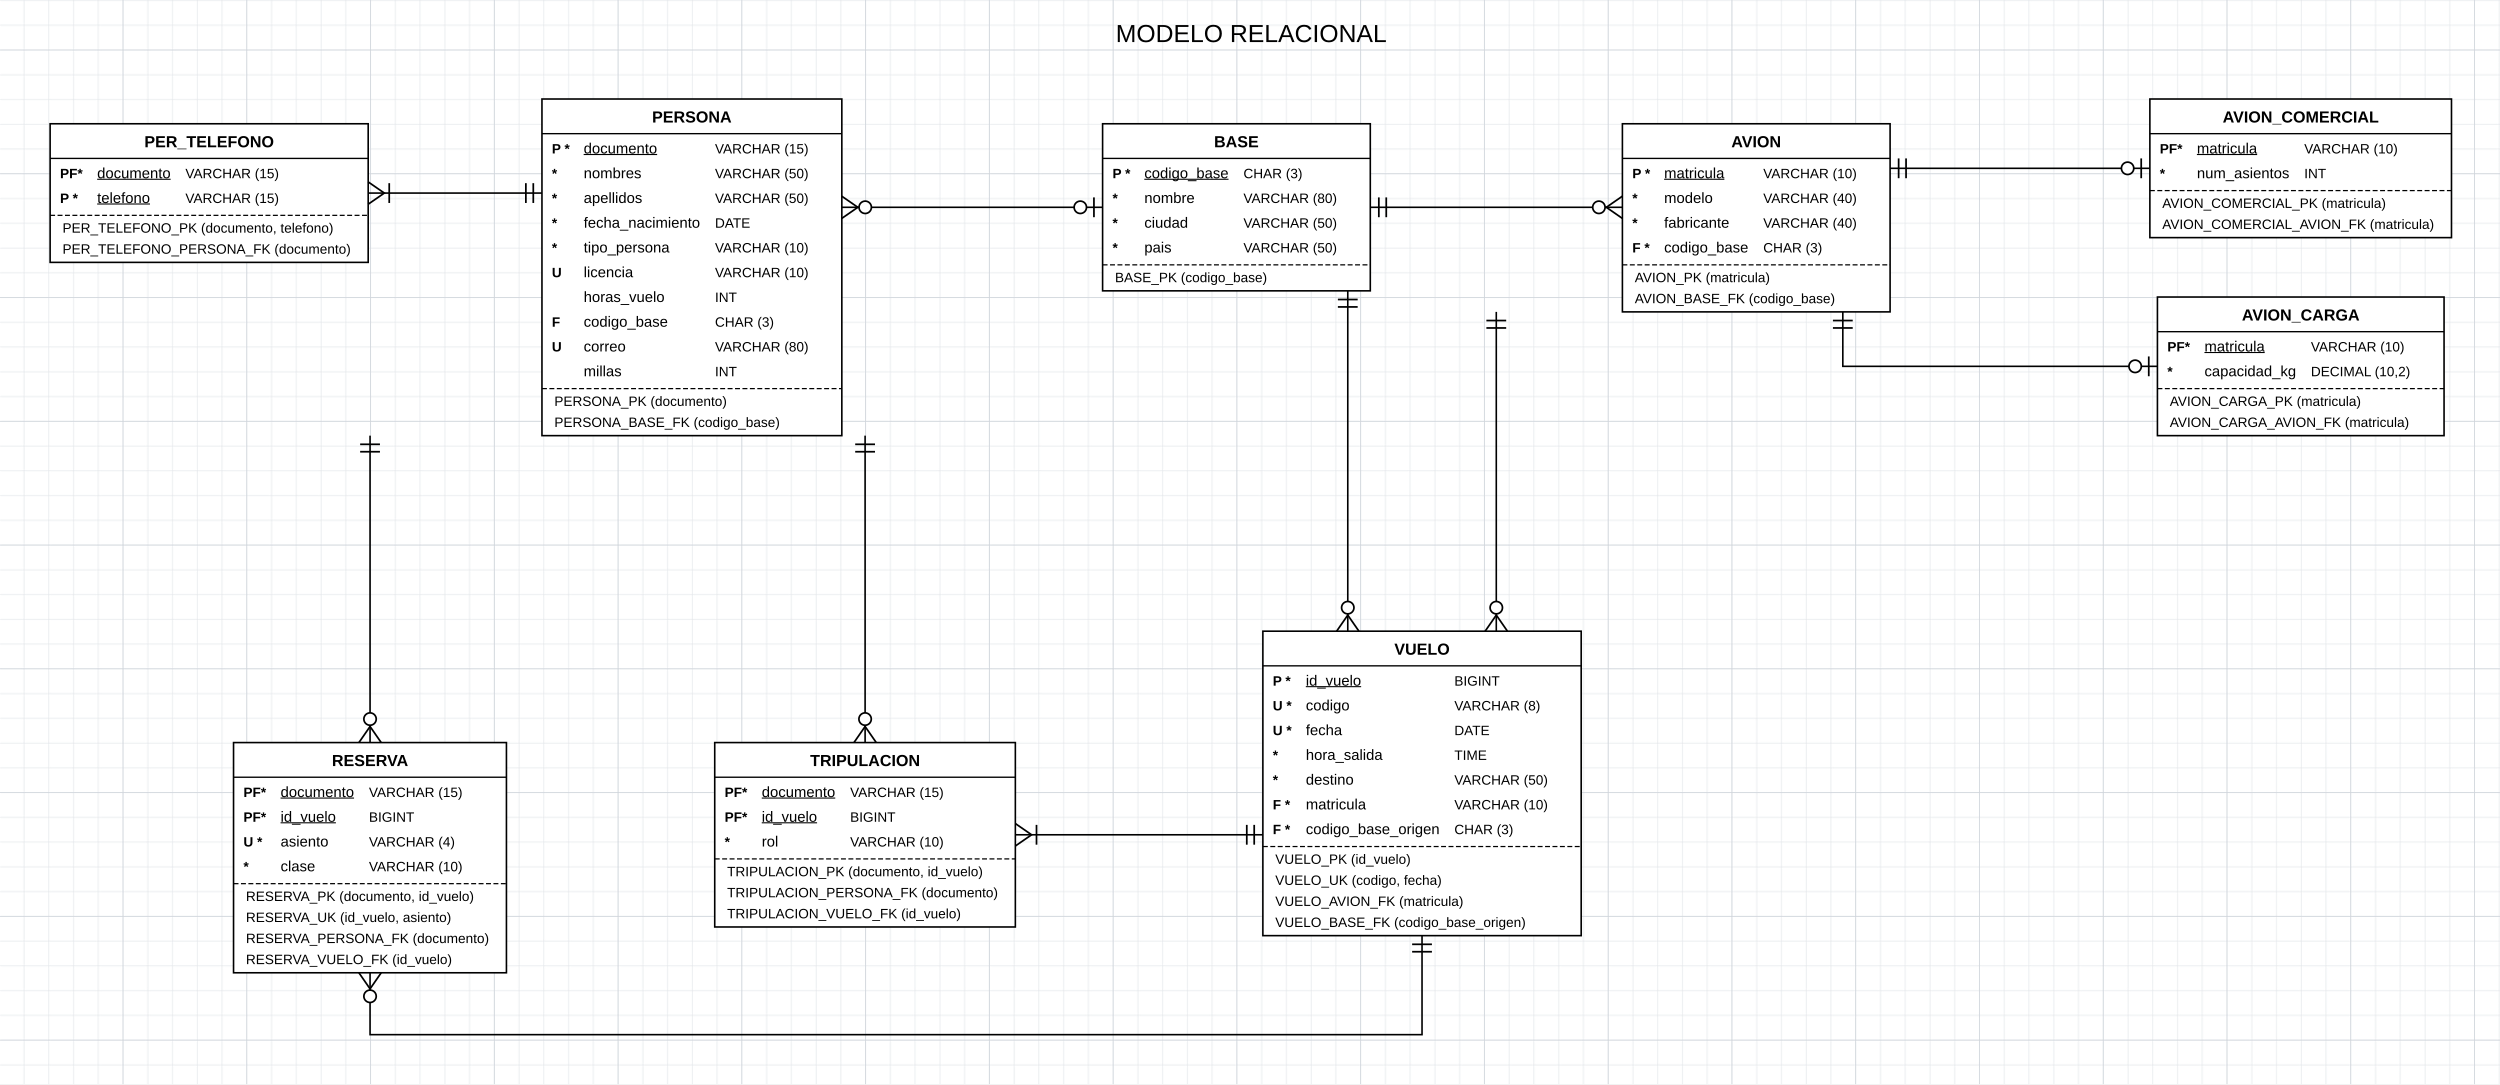
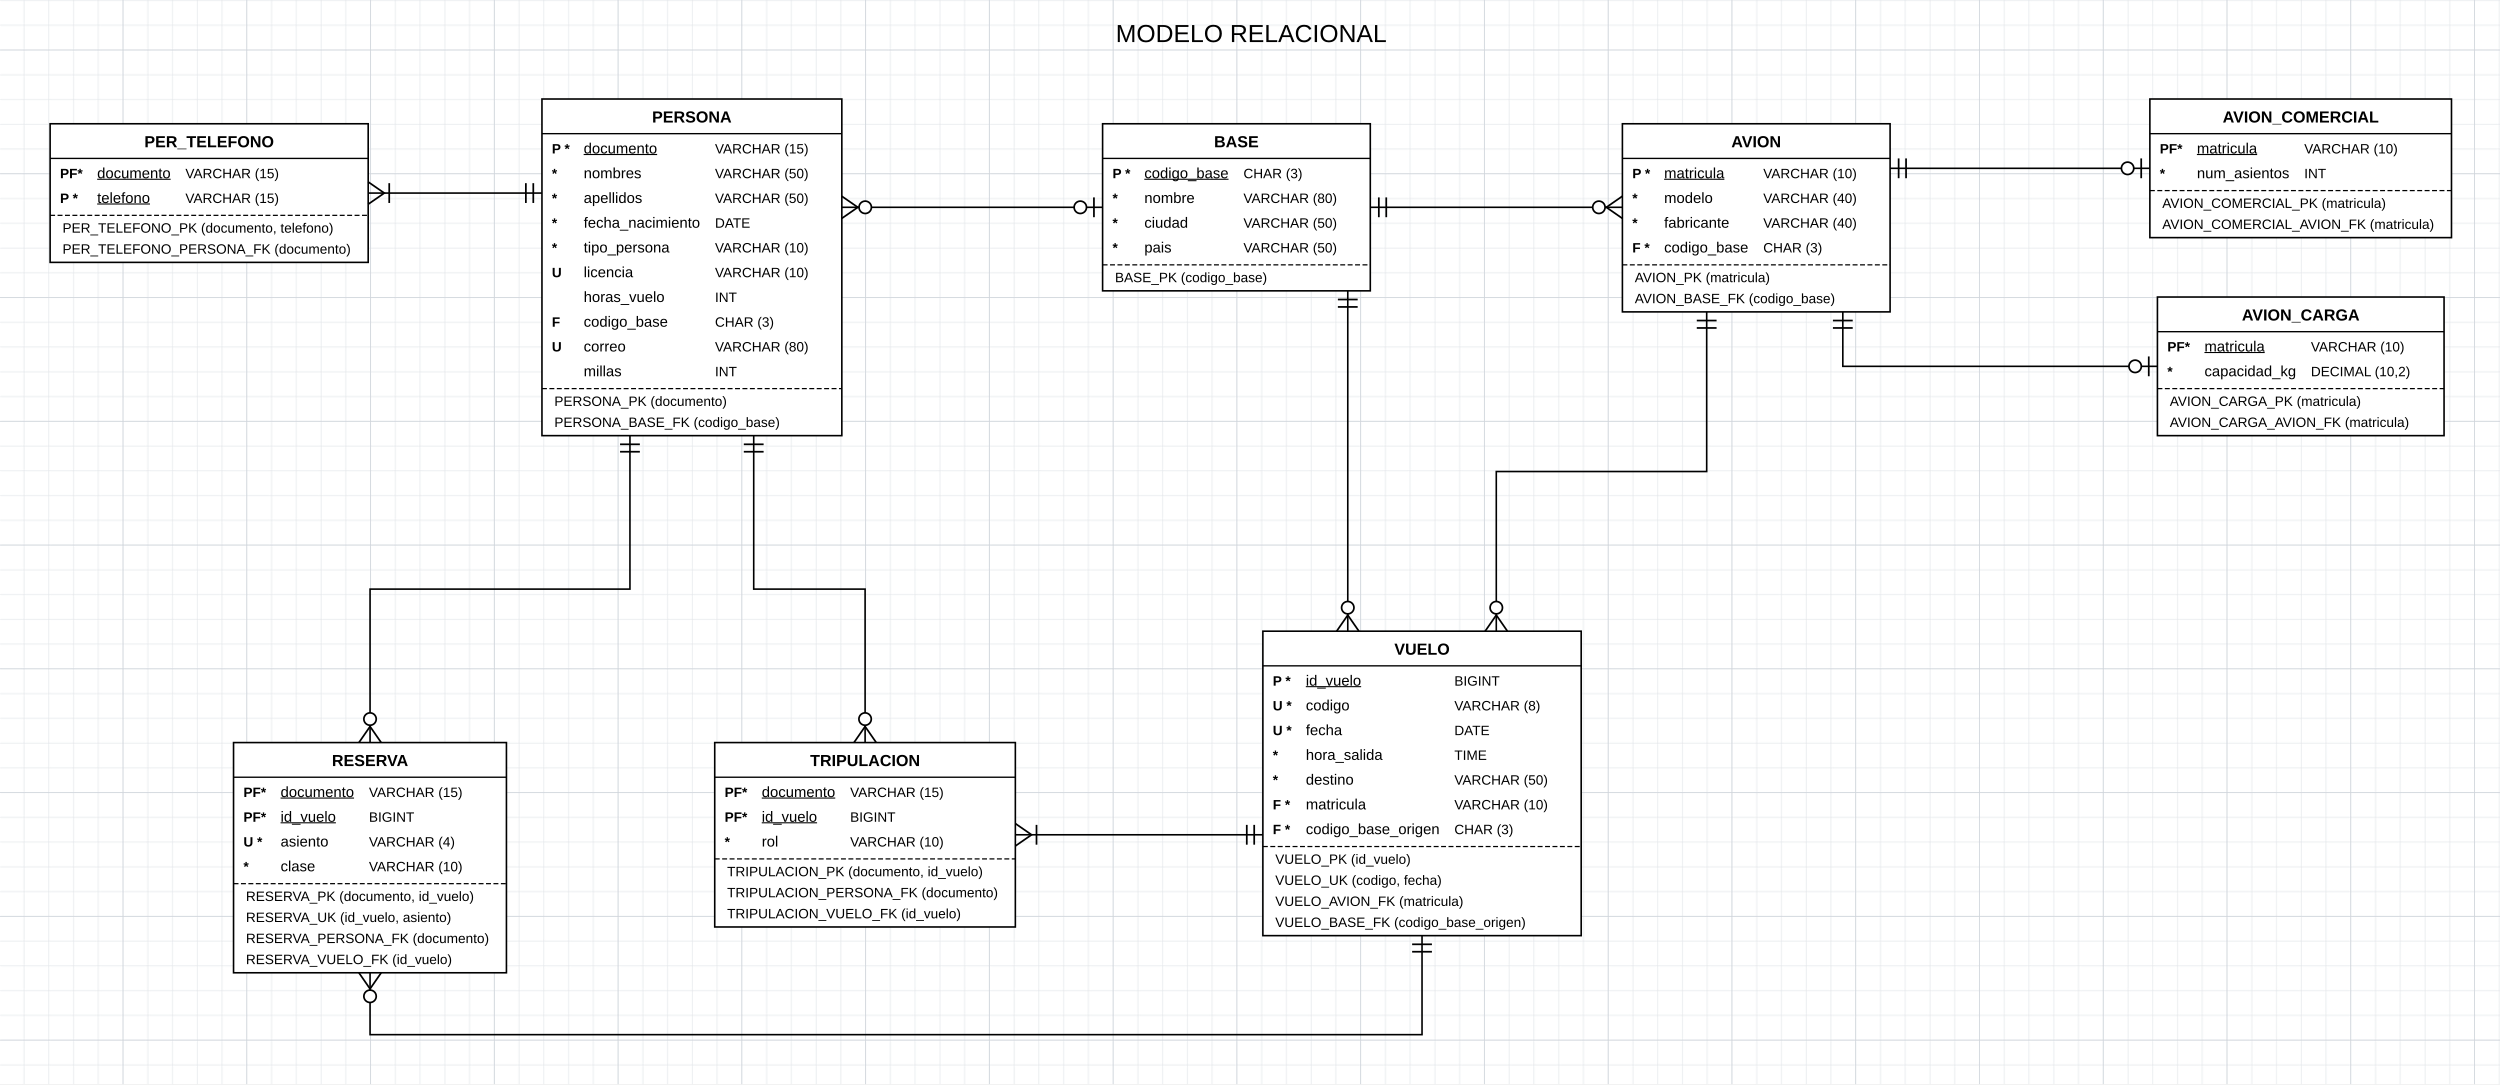
<svg xmlns="http://www.w3.org/2000/svg" viewBox="1 -40 2020 876" width="2020" height="876" font-family="Arial, Helvetica, sans-serif" role="img">
  <defs>
    <pattern id="g1" width="20" height="20" patternUnits="userSpaceOnUse">
      <path d="M 20 0 L 0 0 0 20" fill="none" stroke="#e3e6ea" stroke-width="1" />
    </pattern>
    <pattern id="g2" width="100" height="100" patternUnits="userSpaceOnUse">
      <rect width="100" height="100" fill="url(#g1)" />
      <path d="M 100 0 L 0 0 0 100" fill="none" stroke="#cfd4da" stroke-width="1.2" />
    </pattern>
  </defs>
  <rect x="1" y="-40" width="2020" height="876" fill="#ffffff" />
  <rect x="1" y="-40" width="2020" height="876" fill="url(#g2)" />
  <text x="1012" y="-6" text-anchor="middle" font-size="20" fill="#000">MODELO RELACIONAL</text>
  <polyline points="298.5,116.0 438.9,116.0" fill="none" stroke="#000" stroke-width="1.3" />
  <polyline points="681.1,127.5 891.9,127.5" fill="none" stroke="#000" stroke-width="1.3" />
  <polyline points="1311.9,127.5 1108.1,127.5" fill="none" stroke="#000" stroke-width="1.3" />
  <polyline points="1738.1,96.0 1528.1,96.0" fill="none" stroke="#000" stroke-width="1.3" />
  <polyline points="1744.2,256.0 1490.0,256.0 1490.0,212.0" fill="none" stroke="#000" stroke-width="1.3" />
  <polyline points="1090.0,470.0 1090.0,195.0" fill="none" stroke="#000" stroke-width="1.3" />
-   <polyline points="1210.0,470.0 1210.0,212.0" fill="none" stroke="#000" stroke-width="1.3" />
-   <polyline points="700.0,560.0 700.0,312.0" fill="none" stroke="#000" stroke-width="1.3" />
+   <polyline points="1210.0,470.0 1210.0,341.0 1380.0,341.0 1380.0,212.0" fill="none" stroke="#000" stroke-width="1.3" />
+   <polyline points="700.0,560.0 700.0,436.0 610.0,436.0 610.0,312.0" fill="none" stroke="#000" stroke-width="1.3" />
  <polyline points="821.5,634.5 1021.4,634.5" fill="none" stroke="#000" stroke-width="1.3" />
-   <polyline points="300.0,560.0 300.0,312.0" fill="none" stroke="#000" stroke-width="1.3" />
+   <polyline points="300.0,560.0 300.0,436.0 510.0,436.0 510.0,312.0" fill="none" stroke="#000" stroke-width="1.3" />
  <polyline points="300.0,746.0 300.0,796.0 1150.0,796.0 1150.0,716.0" fill="none" stroke="#000" stroke-width="1.3" />
  <rect x="438.9" y="40.0" width="242.3" height="272.0" fill="#fff" stroke="#000" stroke-width="1.3" />
  <text x="560.0" y="59.0" text-anchor="middle" font-size="13" font-weight="bold" fill="#000">PERSONA</text>
  <line x1="438.9" y1="68.0" x2="681.1" y2="68.0" stroke="#000" stroke-width="1.1" />
  <text x="446.9" y="84.0" font-size="11" font-weight="bold" fill="#000">P *</text>
  <text x="472.6" y="84.0" font-size="12" fill="#000" text-decoration="underline">documento</text>
  <text x="578.7" y="84.0" font-size="11" fill="#000">VARCHAR (15)</text>
  <text x="446.9" y="104.0" font-size="11" font-weight="bold" fill="#000">*</text>
  <text x="472.6" y="104.0" font-size="12" fill="#000">nombres</text>
  <text x="578.7" y="104.0" font-size="11" fill="#000">VARCHAR (50)</text>
  <text x="446.9" y="124.0" font-size="11" font-weight="bold" fill="#000">*</text>
  <text x="472.6" y="124.0" font-size="12" fill="#000">apellidos</text>
  <text x="578.7" y="124.0" font-size="11" fill="#000">VARCHAR (50)</text>
  <text x="446.9" y="144.0" font-size="11" font-weight="bold" fill="#000">*</text>
  <text x="472.6" y="144.0" font-size="12" fill="#000">fecha_nacimiento</text>
  <text x="578.7" y="144.0" font-size="11" fill="#000">DATE</text>
  <text x="446.9" y="164.0" font-size="11" font-weight="bold" fill="#000">*</text>
  <text x="472.6" y="164.0" font-size="12" fill="#000">tipo_persona</text>
  <text x="578.7" y="164.0" font-size="11" fill="#000">VARCHAR (10)</text>
  <text x="446.9" y="184.0" font-size="11" font-weight="bold" fill="#000">U</text>
  <text x="472.6" y="184.0" font-size="12" fill="#000">licencia</text>
  <text x="578.7" y="184.0" font-size="11" fill="#000">VARCHAR (10)</text>
  <text x="446.9" y="204.0" font-size="11" font-weight="bold" fill="#000" />
  <text x="472.6" y="204.0" font-size="12" fill="#000">horas_vuelo</text>
  <text x="578.7" y="204.0" font-size="11" fill="#000">INT</text>
  <text x="446.9" y="224.0" font-size="11" font-weight="bold" fill="#000">F</text>
  <text x="472.6" y="224.0" font-size="12" fill="#000">codigo_base</text>
  <text x="578.7" y="224.0" font-size="11" fill="#000">CHAR (3)</text>
  <text x="446.9" y="244.0" font-size="11" font-weight="bold" fill="#000">U</text>
  <text x="472.6" y="244.0" font-size="12" fill="#000">correo</text>
  <text x="578.7" y="244.0" font-size="11" fill="#000">VARCHAR (80)</text>
  <text x="446.9" y="264.0" font-size="11" font-weight="bold" fill="#000" />
  <text x="472.6" y="264.0" font-size="12" fill="#000">millas</text>
  <text x="578.7" y="264.0" font-size="11" fill="#000">INT</text>
  <line x1="438.9" y1="274.0" x2="681.1" y2="274.0" stroke="#000" stroke-width="1" stroke-dasharray="4 2" />
  <text x="448.9" y="288.0" font-size="11" fill="#000">PERSONA_PK (documento)</text>
  <text x="448.9" y="305.0" font-size="11" fill="#000">PERSONA_BASE_FK (codigo_base)</text>
  <rect x="41.5" y="60.0" width="257.0" height="112.0" fill="#fff" stroke="#000" stroke-width="1.3" />
  <text x="170.0" y="79.0" text-anchor="middle" font-size="13" font-weight="bold" fill="#000">PER_TELEFONO</text>
  <line x1="41.5" y1="88.0" x2="298.5" y2="88.0" stroke="#000" stroke-width="1.1" />
  <text x="49.5" y="104.0" font-size="11" font-weight="bold" fill="#000">PF*</text>
  <text x="79.5" y="104.0" font-size="12" fill="#000" text-decoration="underline">documento</text>
  <text x="150.8" y="104.0" font-size="11" fill="#000">VARCHAR (15)</text>
  <text x="49.5" y="124.0" font-size="11" font-weight="bold" fill="#000">P *</text>
  <text x="79.5" y="124.0" font-size="12" fill="#000" text-decoration="underline">telefono</text>
  <text x="150.8" y="124.0" font-size="11" fill="#000">VARCHAR (15)</text>
  <line x1="41.5" y1="134.0" x2="298.5" y2="134.0" stroke="#000" stroke-width="1" stroke-dasharray="4 2" />
  <text x="51.5" y="148.0" font-size="11" fill="#000">PER_TELEFONO_PK (documento, telefono)</text>
  <text x="51.5" y="165.0" font-size="11" fill="#000">PER_TELEFONO_PERSONA_FK (documento)</text>
  <rect x="891.9" y="60.0" width="216.3" height="135.0" fill="#fff" stroke="#000" stroke-width="1.3" />
  <text x="1000.0" y="79.0" text-anchor="middle" font-size="13" font-weight="bold" fill="#000">BASE</text>
  <line x1="891.9" y1="88.0" x2="1108.1" y2="88.0" stroke="#000" stroke-width="1.1" />
  <text x="899.9" y="104.0" font-size="11" font-weight="bold" fill="#000">P *</text>
  <text x="925.6" y="104.0" font-size="12" fill="#000" text-decoration="underline">codigo_base</text>
  <text x="1005.7" y="104.0" font-size="11" fill="#000">CHAR (3)</text>
  <text x="899.9" y="124.0" font-size="11" font-weight="bold" fill="#000">*</text>
  <text x="925.6" y="124.0" font-size="12" fill="#000">nombre</text>
  <text x="1005.7" y="124.0" font-size="11" fill="#000">VARCHAR (80)</text>
  <text x="899.9" y="144.0" font-size="11" font-weight="bold" fill="#000">*</text>
  <text x="925.6" y="144.0" font-size="12" fill="#000">ciudad</text>
  <text x="1005.7" y="144.0" font-size="11" fill="#000">VARCHAR (50)</text>
  <text x="899.9" y="164.0" font-size="11" font-weight="bold" fill="#000">*</text>
  <text x="925.6" y="164.0" font-size="12" fill="#000">pais</text>
  <text x="1005.7" y="164.0" font-size="11" fill="#000">VARCHAR (50)</text>
  <line x1="891.9" y1="174.0" x2="1108.1" y2="174.0" stroke="#000" stroke-width="1" stroke-dasharray="4 2" />
  <text x="901.9" y="188.0" font-size="11" fill="#000">BASE_PK (codigo_base)</text>
  <rect x="1311.9" y="60.0" width="216.3" height="152.0" fill="#fff" stroke="#000" stroke-width="1.3" />
  <text x="1420.0" y="79.0" text-anchor="middle" font-size="13" font-weight="bold" fill="#000">AVION</text>
  <line x1="1311.9" y1="88.0" x2="1528.1" y2="88.0" stroke="#000" stroke-width="1.1" />
  <text x="1319.9" y="104.0" font-size="11" font-weight="bold" fill="#000">P *</text>
  <text x="1345.6" y="104.0" font-size="12" fill="#000" text-decoration="underline">matricula</text>
  <text x="1425.7" y="104.0" font-size="11" fill="#000">VARCHAR (10)</text>
  <text x="1319.9" y="124.0" font-size="11" font-weight="bold" fill="#000">*</text>
  <text x="1345.6" y="124.0" font-size="12" fill="#000">modelo</text>
  <text x="1425.7" y="124.0" font-size="11" fill="#000">VARCHAR (40)</text>
  <text x="1319.9" y="144.0" font-size="11" font-weight="bold" fill="#000">*</text>
  <text x="1345.6" y="144.0" font-size="12" fill="#000">fabricante</text>
  <text x="1425.7" y="144.0" font-size="11" fill="#000">VARCHAR (40)</text>
  <text x="1319.9" y="164.0" font-size="11" font-weight="bold" fill="#000">F *</text>
  <text x="1345.6" y="164.0" font-size="12" fill="#000">codigo_base</text>
  <text x="1425.7" y="164.0" font-size="11" fill="#000">CHAR (3)</text>
  <line x1="1311.9" y1="174.0" x2="1528.1" y2="174.0" stroke="#000" stroke-width="1" stroke-dasharray="4 2" />
  <text x="1321.9" y="188.0" font-size="11" fill="#000">AVION_PK (matricula)</text>
  <text x="1321.9" y="205.0" font-size="11" fill="#000">AVION_BASE_FK (codigo_base)</text>
  <rect x="1738.1" y="40.0" width="243.7" height="112.0" fill="#fff" stroke="#000" stroke-width="1.3" />
  <text x="1860.0" y="59.0" text-anchor="middle" font-size="13" font-weight="bold" fill="#000">AVION_COMERCIAL</text>
  <line x1="1738.1" y1="68.0" x2="1981.9" y2="68.0" stroke="#000" stroke-width="1.1" />
  <text x="1746.1" y="84.0" font-size="11" font-weight="bold" fill="#000">PF*</text>
  <text x="1776.1" y="84.0" font-size="12" fill="#000" text-decoration="underline">matricula</text>
  <text x="1862.8" y="84.0" font-size="11" fill="#000">VARCHAR (10)</text>
  <text x="1746.1" y="104.0" font-size="11" font-weight="bold" fill="#000">*</text>
  <text x="1776.1" y="104.0" font-size="12" fill="#000">num_asientos</text>
  <text x="1862.8" y="104.0" font-size="11" fill="#000">INT</text>
  <line x1="1738.1" y1="114.0" x2="1981.9" y2="114.0" stroke="#000" stroke-width="1" stroke-dasharray="4 2" />
  <text x="1748.1" y="128.0" font-size="11" fill="#000">AVION_COMERCIAL_PK (matricula)</text>
  <text x="1748.1" y="145.0" font-size="11" fill="#000">AVION_COMERCIAL_AVION_FK (matricula)</text>
  <rect x="1744.2" y="200.0" width="231.6" height="112.0" fill="#fff" stroke="#000" stroke-width="1.3" />
  <text x="1860.0" y="219.0" text-anchor="middle" font-size="13" font-weight="bold" fill="#000">AVION_CARGA</text>
  <line x1="1744.2" y1="228.0" x2="1975.8" y2="228.0" stroke="#000" stroke-width="1.1" />
  <text x="1752.2" y="244.0" font-size="11" font-weight="bold" fill="#000">PF*</text>
  <text x="1782.2" y="244.0" font-size="12" fill="#000" text-decoration="underline">matricula</text>
  <text x="1868.2" y="244.0" font-size="11" fill="#000">VARCHAR (10)</text>
  <text x="1752.2" y="264.0" font-size="11" font-weight="bold" fill="#000">*</text>
  <text x="1782.2" y="264.0" font-size="12" fill="#000">capacidad_kg</text>
  <text x="1868.2" y="264.0" font-size="11" fill="#000">DECIMAL (10,2)</text>
  <line x1="1744.2" y1="274.0" x2="1975.8" y2="274.0" stroke="#000" stroke-width="1" stroke-dasharray="4 2" />
  <text x="1754.2" y="288.0" font-size="11" fill="#000">AVION_CARGA_PK (matricula)</text>
  <text x="1754.2" y="305.0" font-size="11" fill="#000">AVION_CARGA_AVION_FK (matricula)</text>
  <rect x="1021.4" y="470.0" width="257.2" height="246.0" fill="#fff" stroke="#000" stroke-width="1.3" />
  <text x="1150.0" y="489.0" text-anchor="middle" font-size="13" font-weight="bold" fill="#000">VUELO</text>
  <line x1="1021.4" y1="498.0" x2="1278.6" y2="498.0" stroke="#000" stroke-width="1.1" />
  <text x="1029.4" y="514.0" font-size="11" font-weight="bold" fill="#000">P *</text>
  <text x="1056.1" y="514.0" font-size="12" fill="#000" text-decoration="underline">id_vuelo</text>
  <text x="1176.1" y="514.0" font-size="11" fill="#000">BIGINT</text>
  <text x="1029.4" y="534.0" font-size="11" font-weight="bold" fill="#000">U *</text>
  <text x="1056.1" y="534.0" font-size="12" fill="#000">codigo</text>
  <text x="1176.1" y="534.0" font-size="11" fill="#000">VARCHAR (8)</text>
  <text x="1029.4" y="554.0" font-size="11" font-weight="bold" fill="#000">U *</text>
  <text x="1056.1" y="554.0" font-size="12" fill="#000">fecha</text>
  <text x="1176.1" y="554.0" font-size="11" fill="#000">DATE</text>
  <text x="1029.4" y="574.0" font-size="11" font-weight="bold" fill="#000">*</text>
  <text x="1056.1" y="574.0" font-size="12" fill="#000">hora_salida</text>
  <text x="1176.1" y="574.0" font-size="11" fill="#000">TIME</text>
  <text x="1029.4" y="594.0" font-size="11" font-weight="bold" fill="#000">*</text>
  <text x="1056.1" y="594.0" font-size="12" fill="#000">destino</text>
  <text x="1176.1" y="594.0" font-size="11" fill="#000">VARCHAR (50)</text>
  <text x="1029.4" y="614.0" font-size="11" font-weight="bold" fill="#000">F *</text>
  <text x="1056.1" y="614.0" font-size="12" fill="#000">matricula</text>
  <text x="1176.1" y="614.0" font-size="11" fill="#000">VARCHAR (10)</text>
  <text x="1029.4" y="634.0" font-size="11" font-weight="bold" fill="#000">F *</text>
  <text x="1056.1" y="634.0" font-size="12" fill="#000">codigo_base_origen</text>
  <text x="1176.1" y="634.0" font-size="11" fill="#000">CHAR (3)</text>
  <line x1="1021.4" y1="644.0" x2="1278.6" y2="644.0" stroke="#000" stroke-width="1" stroke-dasharray="4 2" />
  <text x="1031.4" y="658.0" font-size="11" fill="#000">VUELO_PK (id_vuelo)</text>
  <text x="1031.4" y="675.0" font-size="11" fill="#000">VUELO_UK (codigo, fecha)</text>
  <text x="1031.4" y="692.0" font-size="11" fill="#000">VUELO_AVION_FK (matricula)</text>
  <text x="1031.4" y="709.0" font-size="11" fill="#000">VUELO_BASE_FK (codigo_base_origen)</text>
  <rect x="578.5" y="560.0" width="242.9" height="149.0" fill="#fff" stroke="#000" stroke-width="1.3" />
  <text x="700.0" y="579.0" text-anchor="middle" font-size="13" font-weight="bold" fill="#000">TRIPULACION</text>
  <line x1="578.5" y1="588.0" x2="821.5" y2="588.0" stroke="#000" stroke-width="1.1" />
  <text x="586.5" y="604.0" font-size="11" font-weight="bold" fill="#000">PF*</text>
  <text x="616.5" y="604.0" font-size="12" fill="#000" text-decoration="underline">documento</text>
  <text x="687.9" y="604.0" font-size="11" fill="#000">VARCHAR (15)</text>
  <text x="586.5" y="624.0" font-size="11" font-weight="bold" fill="#000">PF*</text>
  <text x="616.5" y="624.0" font-size="12" fill="#000" text-decoration="underline">id_vuelo</text>
  <text x="687.9" y="624.0" font-size="11" fill="#000">BIGINT</text>
  <text x="586.5" y="644.0" font-size="11" font-weight="bold" fill="#000">*</text>
  <text x="616.5" y="644.0" font-size="12" fill="#000">rol</text>
  <text x="687.9" y="644.0" font-size="11" fill="#000">VARCHAR (10)</text>
  <line x1="578.5" y1="654.0" x2="821.5" y2="654.0" stroke="#000" stroke-width="1" stroke-dasharray="4 2" />
  <text x="588.5" y="668.0" font-size="11" fill="#000">TRIPULACION_PK (documento, id_vuelo)</text>
  <text x="588.5" y="685.0" font-size="11" fill="#000">TRIPULACION_PERSONA_FK (documento)</text>
  <text x="588.5" y="702.0" font-size="11" fill="#000">TRIPULACION_VUELO_FK (id_vuelo)</text>
  <rect x="189.7" y="560.0" width="220.5" height="186.0" fill="#fff" stroke="#000" stroke-width="1.3" />
  <text x="300.0" y="579.0" text-anchor="middle" font-size="13" font-weight="bold" fill="#000">RESERVA</text>
  <line x1="189.7" y1="588.0" x2="410.3" y2="588.0" stroke="#000" stroke-width="1.1" />
  <text x="197.7" y="604.0" font-size="11" font-weight="bold" fill="#000">PF*</text>
  <text x="227.7" y="604.0" font-size="12" fill="#000" text-decoration="underline">documento</text>
  <text x="299.1" y="604.0" font-size="11" fill="#000">VARCHAR (15)</text>
  <text x="197.7" y="624.0" font-size="11" font-weight="bold" fill="#000">PF*</text>
  <text x="227.7" y="624.0" font-size="12" fill="#000" text-decoration="underline">id_vuelo</text>
  <text x="299.1" y="624.0" font-size="11" fill="#000">BIGINT</text>
  <text x="197.7" y="644.0" font-size="11" font-weight="bold" fill="#000">U *</text>
  <text x="227.7" y="644.0" font-size="12" fill="#000">asiento</text>
  <text x="299.1" y="644.0" font-size="11" fill="#000">VARCHAR (4)</text>
  <text x="197.7" y="664.0" font-size="11" font-weight="bold" fill="#000">*</text>
  <text x="227.7" y="664.0" font-size="12" fill="#000">clase</text>
  <text x="299.1" y="664.0" font-size="11" fill="#000">VARCHAR (10)</text>
  <line x1="189.7" y1="674.0" x2="410.3" y2="674.0" stroke="#000" stroke-width="1" stroke-dasharray="4 2" />
  <text x="199.7" y="688.0" font-size="11" fill="#000">RESERVA_PK (documento, id_vuelo)</text>
  <text x="199.7" y="705.0" font-size="11" fill="#000">RESERVA_UK (id_vuelo, asiento)</text>
  <text x="199.7" y="722.0" font-size="11" fill="#000">RESERVA_PERSONA_FK (documento)</text>
  <text x="199.7" y="739.0" font-size="11" fill="#000">RESERVA_VUELO_FK (id_vuelo)</text>
  <polyline points="298.5,107.0 311.5,116.0 298.5,125.0" stroke="#000" stroke-width="1.4" fill="none" />
  <line x1="315.5" y1="108.0" x2="315.5" y2="124.0" stroke="#000" stroke-width="1.4" fill="none" />
  <line x1="431.9" y1="124.0" x2="431.9" y2="108.0" stroke="#000" stroke-width="1.4" fill="none" />
  <line x1="425.9" y1="124.0" x2="425.9" y2="108.0" stroke="#000" stroke-width="1.4" fill="none" />
  <polyline points="681.1,118.5 694.1,127.5 681.1,136.5" stroke="#000" stroke-width="1.4" fill="none" />
  <circle cx="700.1" cy="127.5" r="5" fill="#fff" stroke="#000" stroke-width="1.4" />
  <line x1="884.9" y1="135.5" x2="884.9" y2="119.5" stroke="#000" stroke-width="1.4" fill="none" />
  <circle cx="873.9" cy="127.5" r="5" fill="#fff" stroke="#000" stroke-width="1.4" />
  <polyline points="1311.9,136.5 1298.9,127.5 1311.9,118.5" stroke="#000" stroke-width="1.4" fill="none" />
  <circle cx="1292.9" cy="127.5" r="5" fill="#fff" stroke="#000" stroke-width="1.4" />
  <line x1="1115.1" y1="119.5" x2="1115.1" y2="135.5" stroke="#000" stroke-width="1.4" fill="none" />
  <line x1="1121.1" y1="119.5" x2="1121.1" y2="135.5" stroke="#000" stroke-width="1.4" fill="none" />
  <line x1="1731.1" y1="104.0" x2="1731.1" y2="88.0" stroke="#000" stroke-width="1.4" fill="none" />
  <circle cx="1720.1" cy="96.0" r="5" fill="#fff" stroke="#000" stroke-width="1.4" />
  <line x1="1535.1" y1="88.0" x2="1535.1" y2="104.0" stroke="#000" stroke-width="1.4" fill="none" />
  <line x1="1541.1" y1="88.0" x2="1541.1" y2="104.0" stroke="#000" stroke-width="1.4" fill="none" />
  <line x1="1737.2" y1="264.0" x2="1737.2" y2="248.0" stroke="#000" stroke-width="1.4" fill="none" />
  <circle cx="1726.2" cy="256.0" r="5" fill="#fff" stroke="#000" stroke-width="1.4" />
  <line x1="1498.0" y1="219.0" x2="1482.0" y2="219.0" stroke="#000" stroke-width="1.4" fill="none" />
  <line x1="1498.0" y1="225.0" x2="1482.0" y2="225.0" stroke="#000" stroke-width="1.4" fill="none" />
  <polyline points="1081.0,470.0 1090.0,457.0 1099.0,470.0" stroke="#000" stroke-width="1.4" fill="none" />
  <circle cx="1090.0" cy="451.0" r="5" fill="#fff" stroke="#000" stroke-width="1.4" />
  <line x1="1098.0" y1="202.0" x2="1082.0" y2="202.0" stroke="#000" stroke-width="1.4" fill="none" />
  <line x1="1098.0" y1="208.0" x2="1082.0" y2="208.0" stroke="#000" stroke-width="1.4" fill="none" />
  <polyline points="1201.0,470.0 1210.0,457.0 1219.0,470.0" stroke="#000" stroke-width="1.4" fill="none" />
  <circle cx="1210.0" cy="451.0" r="5" fill="#fff" stroke="#000" stroke-width="1.4" />
-   <line x1="1218.0" y1="219.0" x2="1202.0" y2="219.0" stroke="#000" stroke-width="1.4" fill="none" />
-   <line x1="1218.0" y1="225.0" x2="1202.0" y2="225.0" stroke="#000" stroke-width="1.4" fill="none" />
+   <line x1="1388.0" y1="219.0" x2="1372.0" y2="219.0" stroke="#000" stroke-width="1.4" fill="none" />
+   <line x1="1388.0" y1="225.0" x2="1372.0" y2="225.0" stroke="#000" stroke-width="1.4" fill="none" />
  <polyline points="691.0,560.0 700.0,547.0 709.0,560.0" stroke="#000" stroke-width="1.4" fill="none" />
  <circle cx="700.0" cy="541.0" r="5" fill="#fff" stroke="#000" stroke-width="1.4" />
-   <line x1="708.0" y1="319.0" x2="692.0" y2="319.0" stroke="#000" stroke-width="1.4" fill="none" />
-   <line x1="708.0" y1="325.0" x2="692.0" y2="325.0" stroke="#000" stroke-width="1.4" fill="none" />
+   <line x1="618.0" y1="319.0" x2="602.0" y2="319.0" stroke="#000" stroke-width="1.4" fill="none" />
+   <line x1="618.0" y1="325.0" x2="602.0" y2="325.0" stroke="#000" stroke-width="1.4" fill="none" />
  <polyline points="821.5,625.5 834.5,634.5 821.5,643.5" stroke="#000" stroke-width="1.4" fill="none" />
  <line x1="838.5" y1="626.5" x2="838.5" y2="642.5" stroke="#000" stroke-width="1.4" fill="none" />
  <line x1="1014.4" y1="642.5" x2="1014.4" y2="626.5" stroke="#000" stroke-width="1.4" fill="none" />
  <line x1="1008.4" y1="642.5" x2="1008.4" y2="626.5" stroke="#000" stroke-width="1.4" fill="none" />
  <polyline points="291.0,560.0 300.0,547.0 309.0,560.0" stroke="#000" stroke-width="1.4" fill="none" />
  <circle cx="300.0" cy="541.0" r="5" fill="#fff" stroke="#000" stroke-width="1.4" />
-   <line x1="308.0" y1="319.0" x2="292.0" y2="319.0" stroke="#000" stroke-width="1.4" fill="none" />
-   <line x1="308.0" y1="325.0" x2="292.0" y2="325.0" stroke="#000" stroke-width="1.4" fill="none" />
+   <line x1="518.0" y1="319.0" x2="502.0" y2="319.0" stroke="#000" stroke-width="1.4" fill="none" />
+   <line x1="518.0" y1="325.0" x2="502.0" y2="325.0" stroke="#000" stroke-width="1.4" fill="none" />
  <polyline points="309.0,746.0 300.0,759.0 291.0,746.0" stroke="#000" stroke-width="1.4" fill="none" />
  <circle cx="300.0" cy="765.0" r="5" fill="#fff" stroke="#000" stroke-width="1.4" />
  <line x1="1158.0" y1="723.0" x2="1142.0" y2="723.0" stroke="#000" stroke-width="1.4" fill="none" />
  <line x1="1158.0" y1="729.0" x2="1142.0" y2="729.0" stroke="#000" stroke-width="1.4" fill="none" />
</svg>
